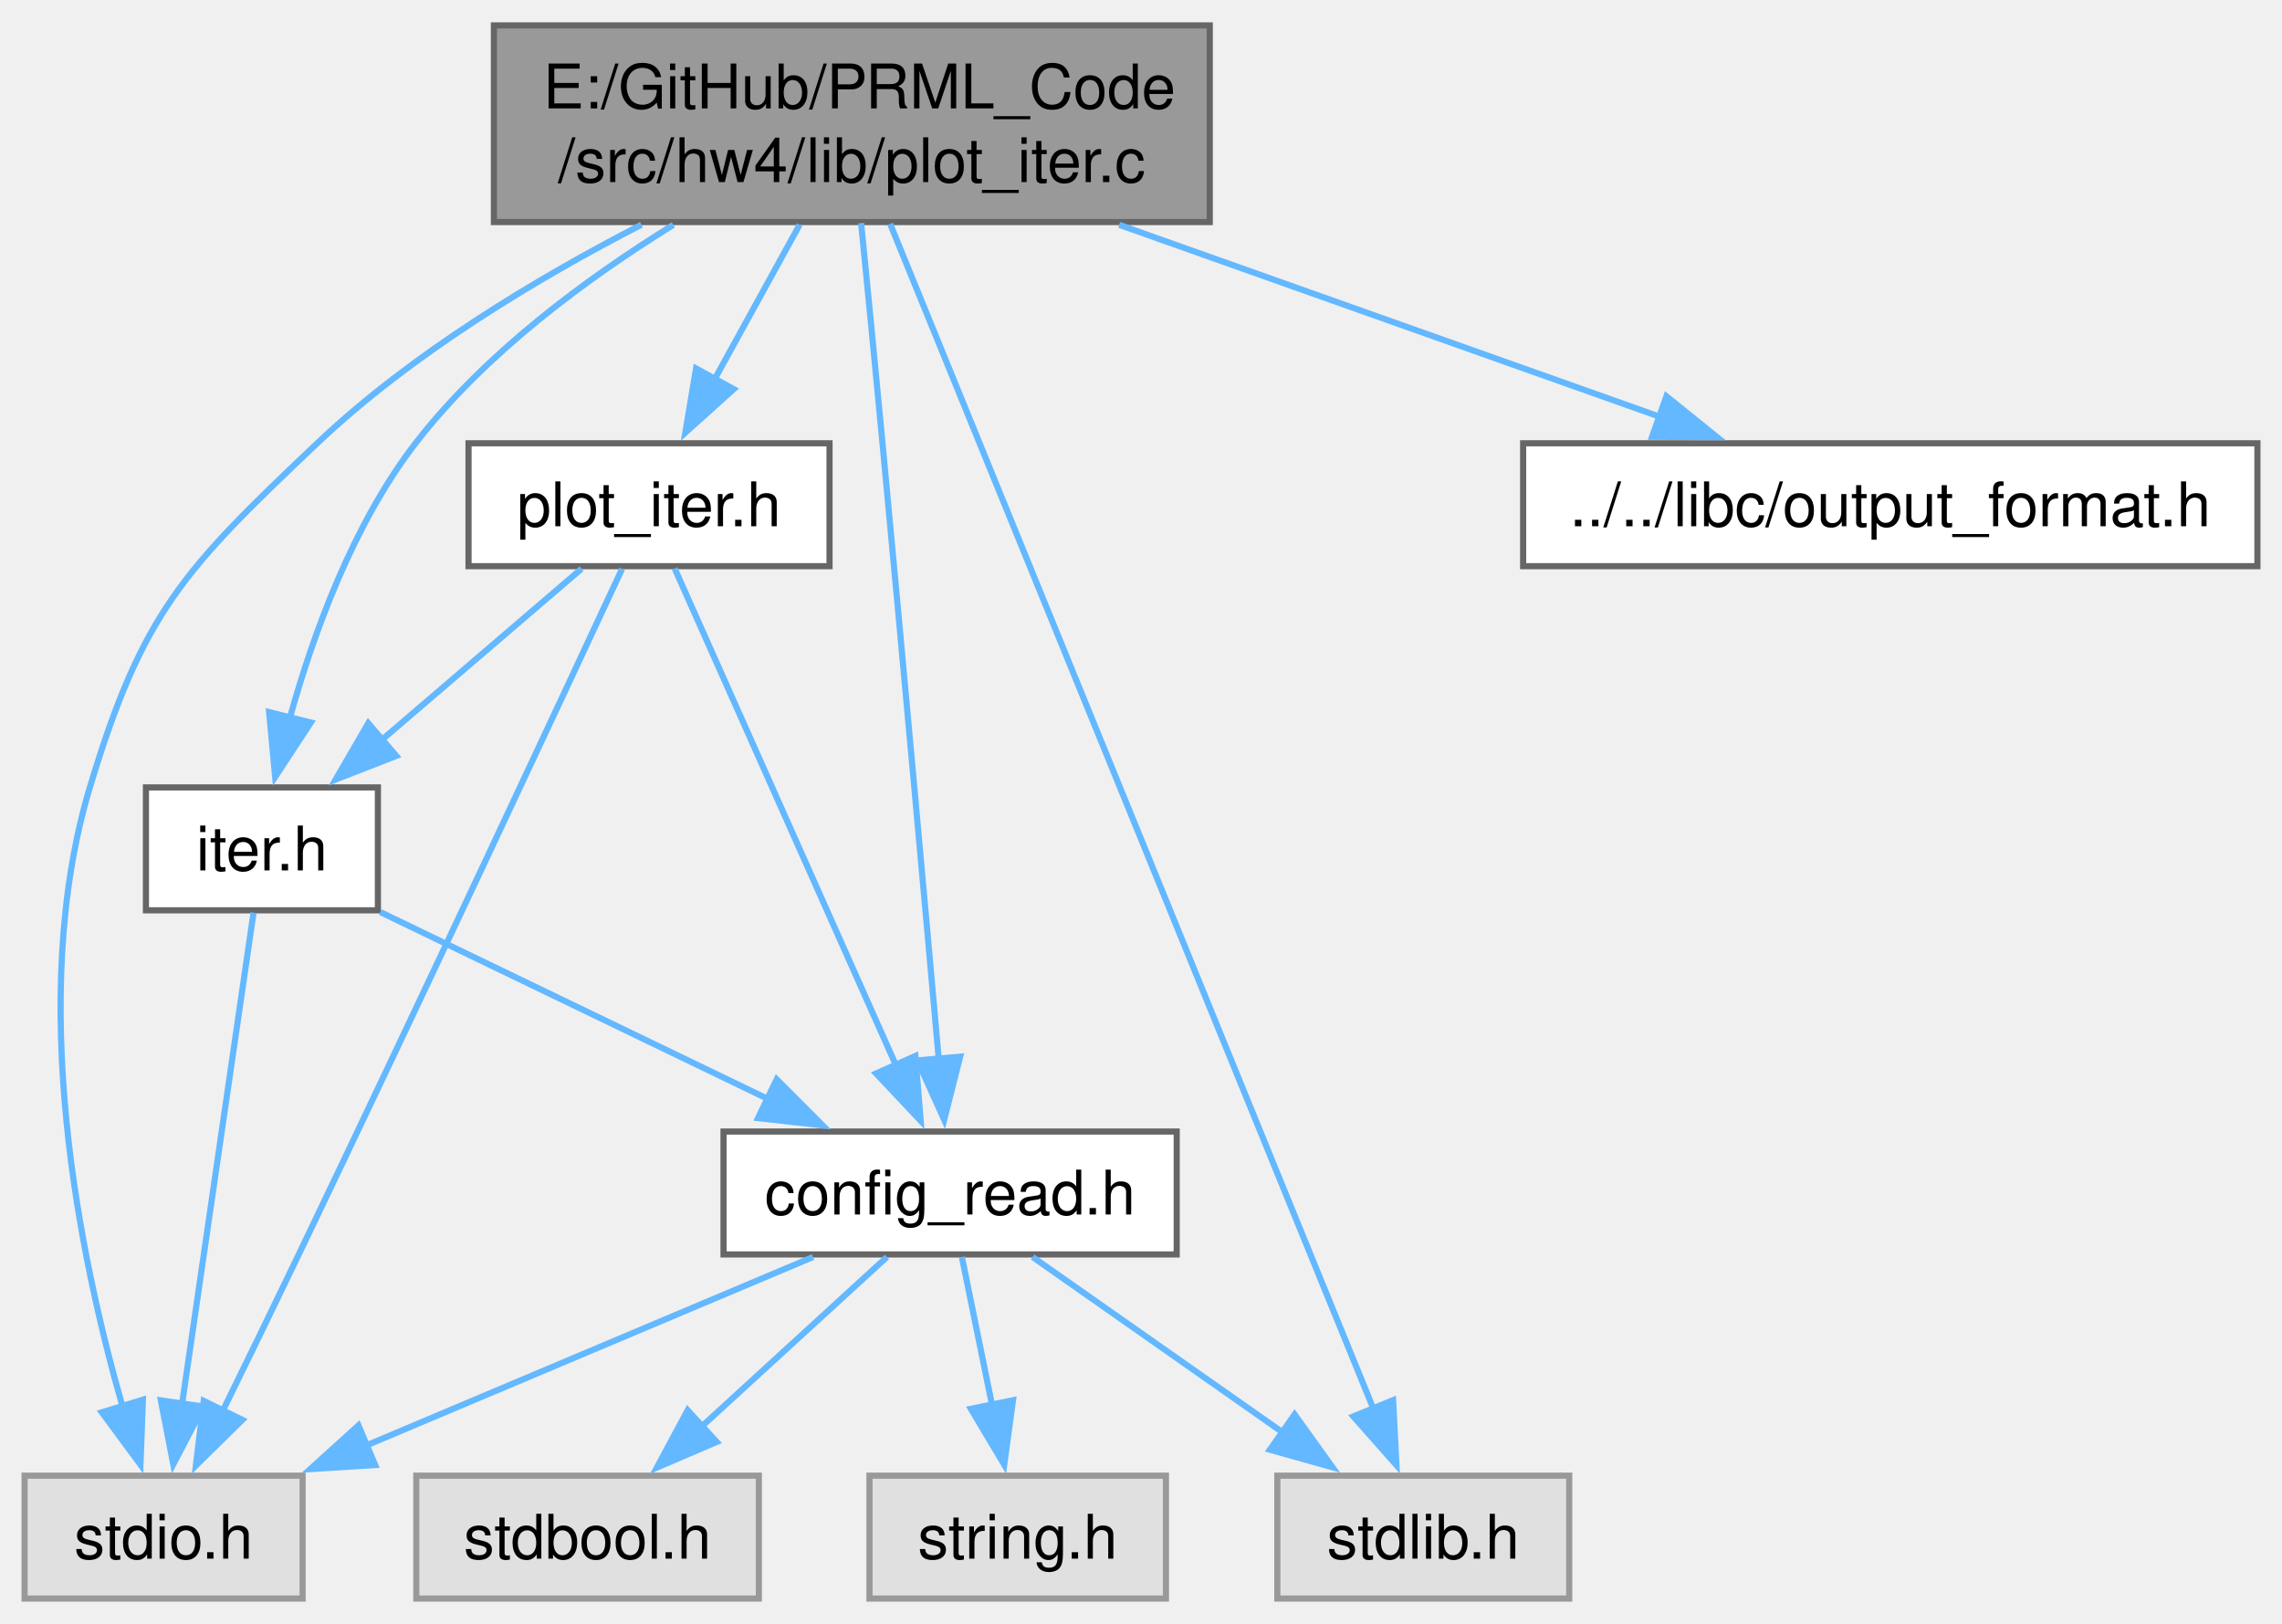
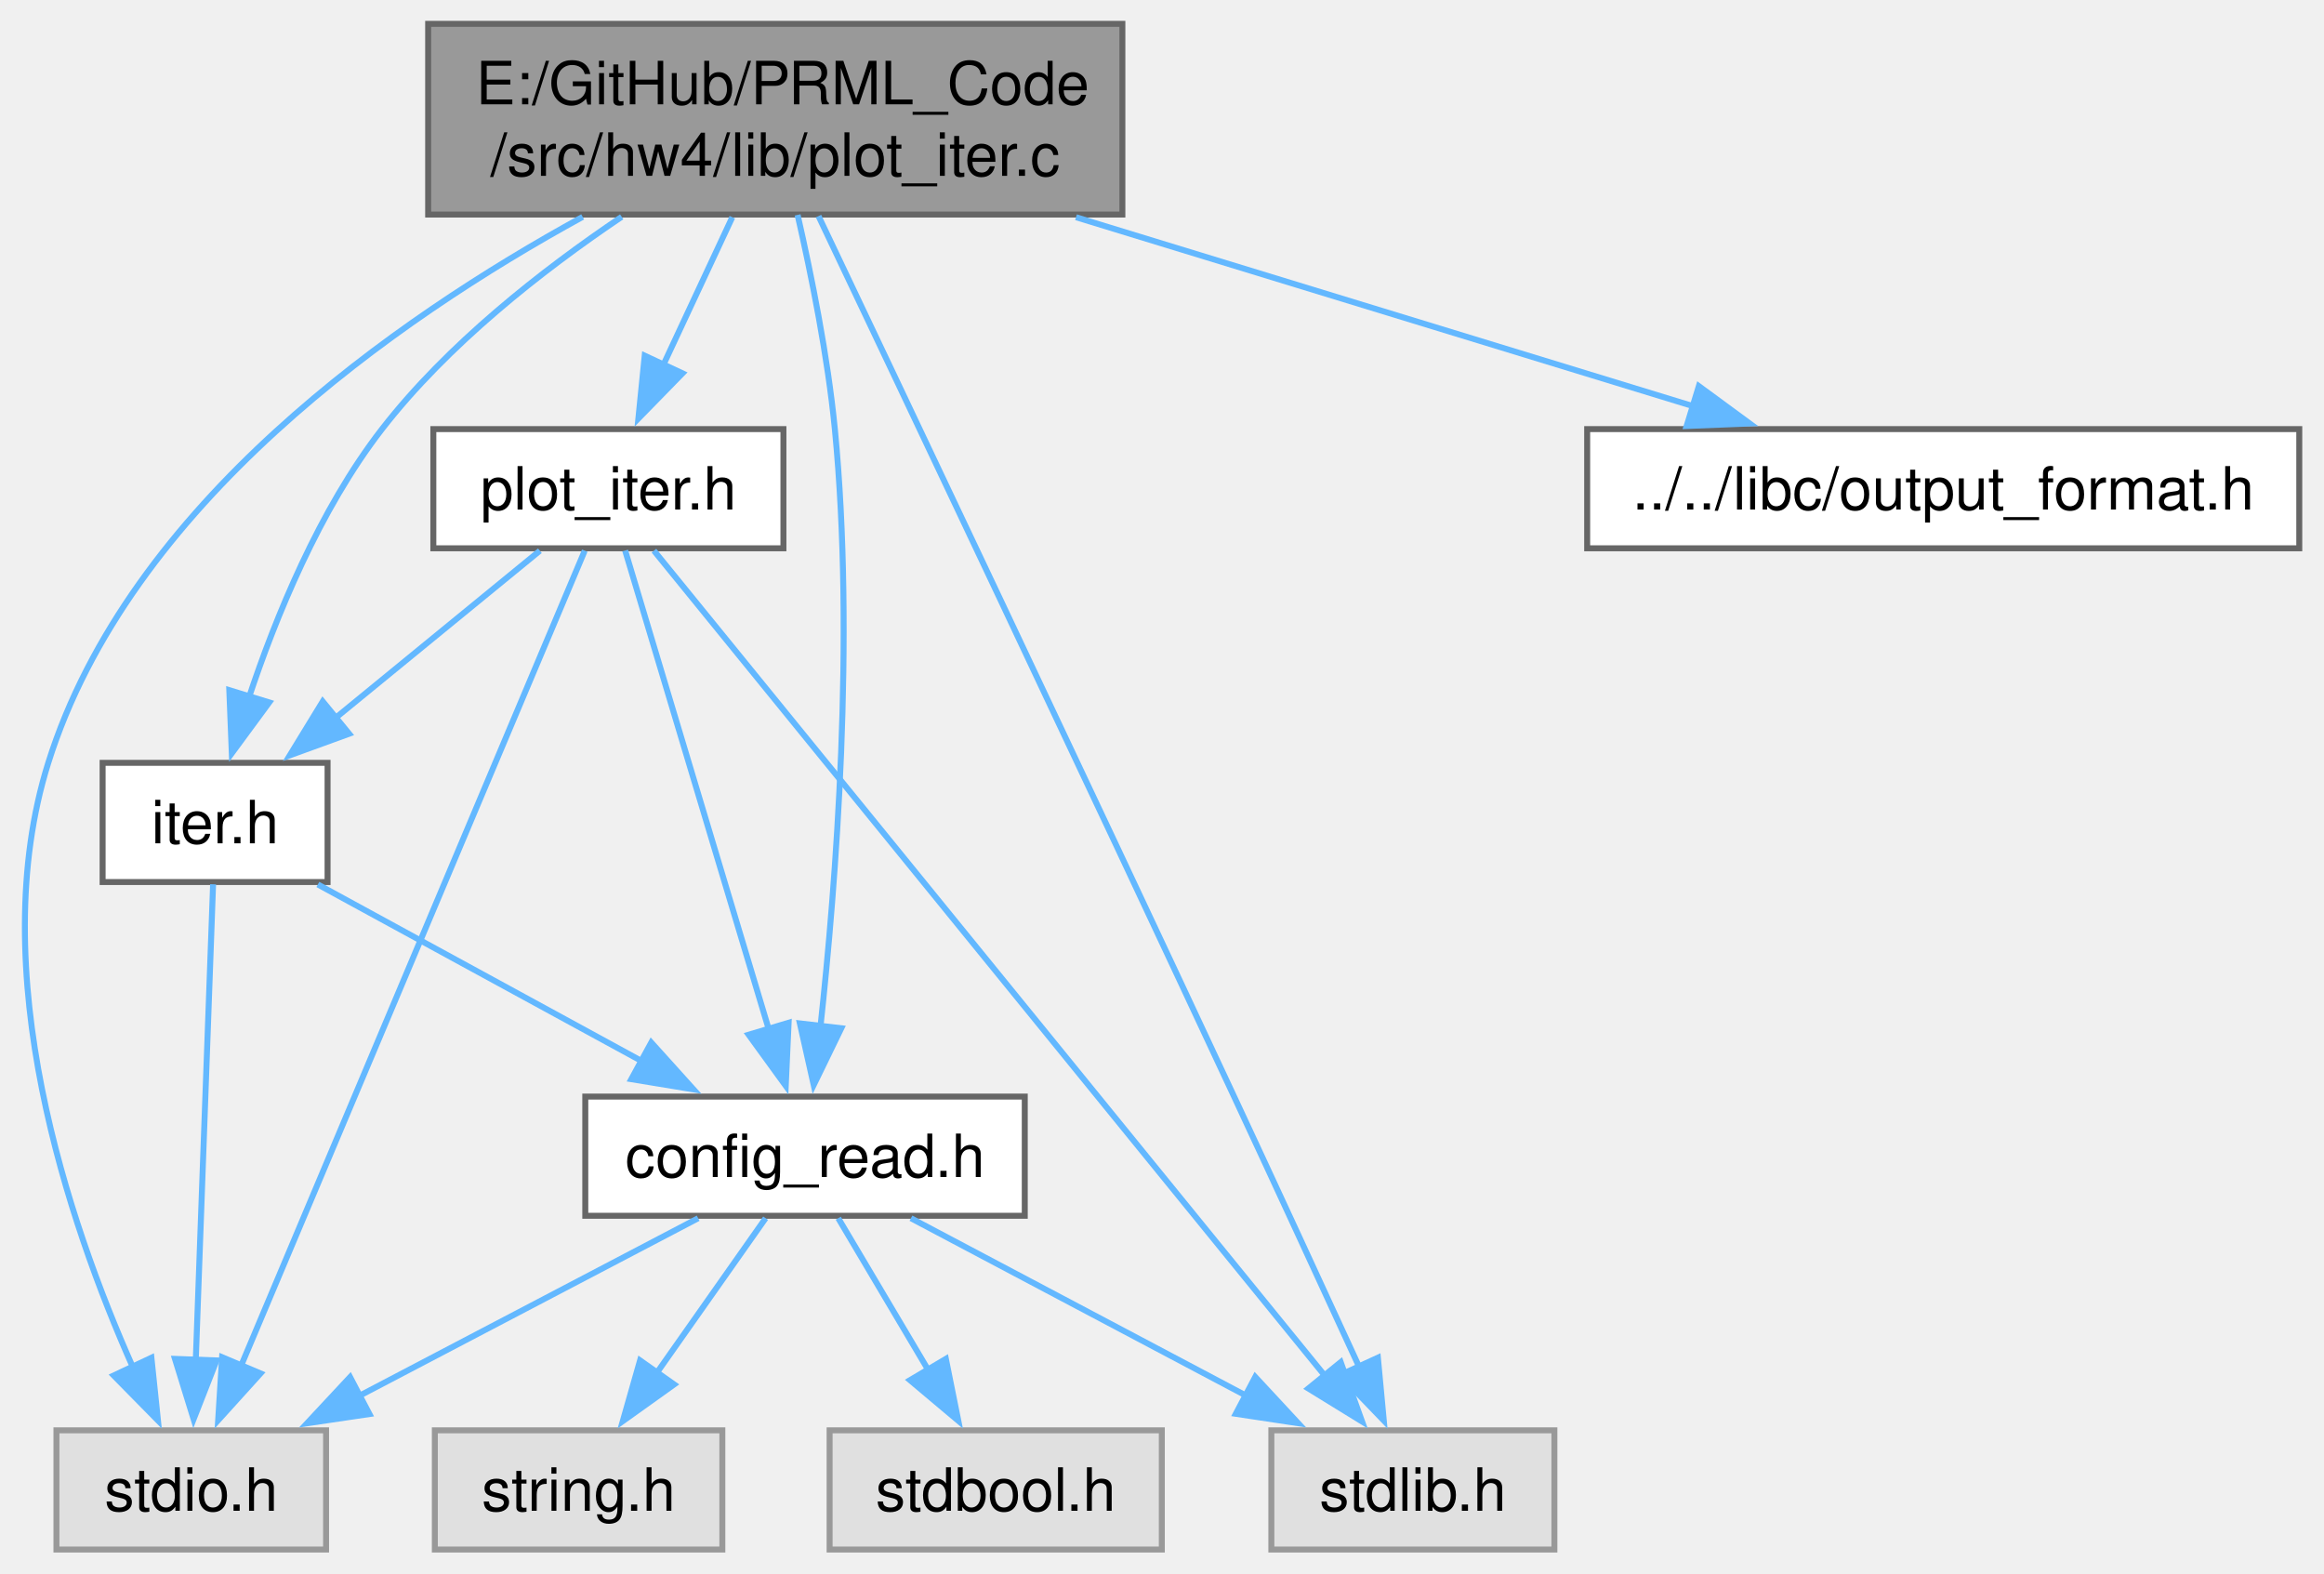
- <svg xmlns="http://www.w3.org/2000/svg" xmlns:xlink="http://www.w3.org/1999/xlink" width="371pt" height="264pt" viewBox="0.00 0.00 371.38 264.00">
+ <svg xmlns="http://www.w3.org/2000/svg" xmlns:xlink="http://www.w3.org/1999/xlink" width="390pt" height="264pt" viewBox="0.00 0.00 389.70 264.00">
  <g id="graph0" class="graph" transform="scale(1 1) rotate(0) translate(4 260)">
    <g id="Node000001" class="node">
      <g id="a_Node000001">
        <a xlink:title=" ">
-           <polygon fill="#999999" stroke="#666666" points="192.88,-256 76.38,-256 76.38,-224 192.88,-224 192.88,-256" />
-           <text text-anchor="start" x="84.38" y="-242.5" font-family="Helvetica,sans-Serif" font-size="10.00">E:/GitHub/PRML_Code</text>
-           <text text-anchor="middle" x="134.62" y="-230.5" font-family="Helvetica,sans-Serif" font-size="10.00">/src/hw4/lib/plot_iter.c</text>
+           <polygon fill="#999999" stroke="#666666" points="184.2,-256 67.7,-256 67.7,-224 184.2,-224 184.2,-256" />
+           <text text-anchor="start" x="75.7" y="-242.5" font-family="Helvetica,sans-Serif" font-size="10.00">E:/GitHub/PRML_Code</text>
+           <text text-anchor="middle" x="125.95" y="-230.5" font-family="Helvetica,sans-Serif" font-size="10.00">/src/hw4/lib/plot_iter.c</text>
        </a>
      </g>
    </g>
    <g id="Node000002" class="node">
      <g id="a_Node000002">
        <a xlink:title=" ">
-           <polygon fill="#e0e0e0" stroke="#999999" points="45.25,-20 0,-20 0,0 45.25,0 45.25,-20" />
-           <text text-anchor="middle" x="22.62" y="-6.5" font-family="Helvetica,sans-Serif" font-size="10.00">stdio.h</text>
+           <polygon fill="#e0e0e0" stroke="#999999" points="50.57,-20 5.32,-20 5.32,0 50.57,0 50.57,-20" />
+           <text text-anchor="middle" x="27.95" y="-6.5" font-family="Helvetica,sans-Serif" font-size="10.00">stdio.h</text>
        </a>
      </g>
    </g>
    <g id="edge1_Node000001_Node000002" class="edge">
      <g id="a_edge1_Node000001_Node000002">
        <a xlink:title=" ">
-           <path fill="none" stroke="#63b8ff" d="M100.39,-223.57C83.28,-214.76 63,-202.57 47.62,-188 25.97,-167.48 19.21,-160.57 10.62,-132 0.28,-97.58 9,-55.43 16,-31.05" />
-           <polygon fill="#63b8ff" stroke="#63b8ff" points="19.26,-32.37 18.86,-21.79 12.57,-30.31 19.26,-32.37" />
+           <path fill="none" stroke="#63b8ff" d="M93.63,-223.61C62.28,-206.44 17.53,-175.28 3.95,-132 -7.02,-97.06 7.38,-54.8 18.14,-30.6" />
+           <polygon fill="#63b8ff" stroke="#63b8ff" points="21.26,-32.18 22.36,-21.65 14.93,-29.2 21.26,-32.18" />
        </a>
      </g>
    </g>
    <g id="Node000003" class="node">
      <g id="a_Node000003">
        <a xlink:title=" ">
-           <polygon fill="#e0e0e0" stroke="#999999" points="251.38,-20 203.88,-20 203.88,0 251.38,0 251.38,-20" />
-           <text text-anchor="middle" x="227.62" y="-6.5" font-family="Helvetica,sans-Serif" font-size="10.00">stdlib.h</text>
+           <polygon fill="#e0e0e0" stroke="#999999" points="256.7,-20 209.2,-20 209.2,0 256.7,0 256.7,-20" />
+           <text text-anchor="middle" x="232.95" y="-6.5" font-family="Helvetica,sans-Serif" font-size="10.00">stdlib.h</text>
        </a>
      </g>
    </g>
    <g id="edge2_Node000001_Node000003" class="edge">
      <g id="a_edge2_Node000001_Node000003">
        <a xlink:title=" ">
-           <path fill="none" stroke="#63b8ff" d="M140.87,-223.69C157.21,-183.63 201.21,-75.75 219.49,-30.94" />
-           <polygon fill="#63b8ff" stroke="#63b8ff" points="222.72,-32.29 223.26,-21.71 216.24,-29.64 222.72,-32.29" />
+           <path fill="none" stroke="#63b8ff" d="M133.21,-223.74C146.92,-194.91 177.52,-130.45 202.95,-76 210.03,-60.83 217.97,-43.62 223.9,-30.72" />
+           <polygon fill="#63b8ff" stroke="#63b8ff" points="227.08,-32.19 228.07,-21.64 220.72,-29.27 227.08,-32.19" />
        </a>
      </g>
    </g>
    <g id="Node000004" class="node">
      <g id="a_Node000004">
        <a xlink:href="plot__iter_8h.html" target="_top" xlink:title="Create a gnuplot drawing API for iter.h.">
-           <polygon fill="white" stroke="#666666" points="131,-188 72.25,-188 72.25,-168 131,-168 131,-188" />
-           <text text-anchor="middle" x="101.62" y="-174.5" font-family="Helvetica,sans-Serif" font-size="10.00">plot_iter.h</text>
+           <polygon fill="white" stroke="#666666" points="127.32,-188 68.57,-188 68.57,-168 127.32,-168 127.32,-188" />
+           <text text-anchor="middle" x="97.95" y="-174.5" font-family="Helvetica,sans-Serif" font-size="10.00">plot_iter.h</text>
        </a>
      </g>
    </g>
    <g id="edge3_Node000001_Node000004" class="edge">
      <g id="a_edge3_Node000001_Node000004">
        <a xlink:title=" ">
-           <path fill="none" stroke="#63b8ff" d="M126.13,-223.55C121.93,-215.91 116.81,-206.61 112.34,-198.49" />
-           <polygon fill="#63b8ff" stroke="#63b8ff" points="115.41,-196.81 107.53,-189.73 109.28,-200.18 115.41,-196.81" />
+           <path fill="none" stroke="#63b8ff" d="M118.74,-223.55C115.21,-216 110.93,-206.82 107.17,-198.77" />
+           <polygon fill="#63b8ff" stroke="#63b8ff" points="110.38,-197.36 102.98,-189.78 104.04,-200.32 110.38,-197.36" />
        </a>
      </g>
    </g>
    <g id="Node000005" class="node">
      <g id="a_Node000005">
        <a xlink:href="config__read_8h.html" target="_top" xlink:title=" ">
-           <polygon fill="white" stroke="#666666" points="187.5,-76 113.75,-76 113.75,-56 187.5,-56 187.5,-76" />
-           <text text-anchor="middle" x="150.62" y="-62.5" font-family="Helvetica,sans-Serif" font-size="10.00">config_read.h</text>
-         </a>
-       </g>
-     </g>
-     <g id="edge13_Node000001_Node000005" class="edge">
-       <g id="a_edge13_Node000001_Node000005">
-         <a xlink:title=" ">
-           <path fill="none" stroke="#63b8ff" d="M136.14,-223.83C137.15,-213.69 138.49,-200.05 139.62,-188 142.95,-152.75 146.65,-111.71 148.79,-87.63" />
-           <polygon fill="#63b8ff" stroke="#63b8ff" points="152.26,-88.19 149.66,-77.92 145.29,-87.57 152.26,-88.19" />
+           <polygon fill="white" stroke="#666666" points="167.82,-76 94.07,-76 94.07,-56 167.82,-56 167.82,-76" />
+           <text text-anchor="middle" x="130.95" y="-62.5" font-family="Helvetica,sans-Serif" font-size="10.00">config_read.h</text>
+         </a>
+       </g>
+     </g>
+     <g id="edge14_Node000001_Node000005" class="edge">
+       <g id="a_edge14_Node000001_Node000005">
+         <a xlink:title=" ">
+           <path fill="none" stroke="#63b8ff" d="M129.7,-223.94C132.01,-213.84 134.76,-200.21 135.95,-188 139.36,-152.88 136.15,-111.8 133.53,-87.67" />
+           <polygon fill="#63b8ff" stroke="#63b8ff" points="137.03,-87.47 132.4,-77.94 130.08,-88.28 137.03,-87.47" />
        </a>
      </g>
    </g>
    <g id="Node000008" class="node">
      <g id="a_Node000008">
        <a xlink:href="iter_8h.html" target="_top" xlink:title="Iterate through points and fine the point closest to the intersection of lines.">
-           <polygon fill="white" stroke="#666666" points="57.5,-132 19.75,-132 19.75,-112 57.5,-112 57.5,-132" />
-           <text text-anchor="middle" x="38.62" y="-118.5" font-family="Helvetica,sans-Serif" font-size="10.00">iter.h</text>
-         </a>
-       </g>
-     </g>
-     <g id="edge14_Node000001_Node000008" class="edge">
-       <g id="a_edge14_Node000001_Node000008">
-         <a xlink:title=" ">
-           <path fill="none" stroke="#63b8ff" d="M105.58,-223.54C91.32,-214.72 74.85,-202.54 63.62,-188 53.44,-174.81 46.98,-156.99 43.18,-143.34" />
-           <polygon fill="#63b8ff" stroke="#63b8ff" points="46.59,-142.56 40.78,-133.7 39.8,-144.25 46.59,-142.56" />
+           <polygon fill="white" stroke="#666666" points="50.82,-132 13.07,-132 13.07,-112 50.82,-112 50.82,-132" />
+           <text text-anchor="middle" x="31.95" y="-118.5" font-family="Helvetica,sans-Serif" font-size="10.00">iter.h</text>
+         </a>
+       </g>
+     </g>
+     <g id="edge15_Node000001_Node000008" class="edge">
+       <g id="a_edge15_Node000001_Node000008">
+         <a xlink:title=" ">
+           <path fill="none" stroke="#63b8ff" d="M100.18,-223.62C86.78,-214.6 70.96,-202.19 59.95,-188 49.46,-174.48 42.1,-156.45 37.57,-142.8" />
+           <polygon fill="#63b8ff" stroke="#63b8ff" points="41.03,-142.14 34.75,-133.61 34.33,-144.2 41.03,-142.14" />
        </a>
      </g>
    </g>
    <g id="Node000009" class="node">
      <g id="a_Node000009">
        <a xlink:href="libc_2output__format_8h.html" target="_top" xlink:title="Output format struct for color printing (charactors)">
-           <polygon fill="white" stroke="#666666" points="363.38,-188 243.88,-188 243.88,-168 363.38,-168 363.38,-188" />
-           <text text-anchor="middle" x="303.62" y="-174.5" font-family="Helvetica,sans-Serif" font-size="10.00">../../libc/output_format.h</text>
-         </a>
-       </g>
-     </g>
-     <g id="edge15_Node000001_Node000009" class="edge">
-       <g id="a_edge15_Node000001_Node000009">
-         <a xlink:title=" ">
-           <path fill="none" stroke="#63b8ff" d="M178.15,-223.55C205.45,-213.86 240.27,-201.49 266.31,-192.25" />
-           <polygon fill="#63b8ff" stroke="#63b8ff" points="267.2,-195.65 275.45,-189 264.86,-189.05 267.2,-195.65" />
+           <polygon fill="white" stroke="#666666" points="381.7,-188 262.2,-188 262.2,-168 381.7,-168 381.7,-188" />
+           <text text-anchor="middle" x="321.95" y="-174.5" font-family="Helvetica,sans-Serif" font-size="10.00">../../libc/output_format.h</text>
+         </a>
+       </g>
+     </g>
+     <g id="edge16_Node000001_Node000009" class="edge">
+       <g id="a_edge16_Node000001_Node000009">
+         <a xlink:title=" ">
+           <path fill="none" stroke="#63b8ff" d="M176.42,-223.55C208.65,-213.68 249.92,-201.05 280.27,-191.76" />
+           <polygon fill="#63b8ff" stroke="#63b8ff" points="280.94,-195.21 289.48,-188.94 278.89,-188.52 280.94,-195.21" />
        </a>
      </g>
    </g>
    <g id="edge4_Node000004_Node000002" class="edge">
      <g id="a_edge4_Node000004_Node000002">
        <a xlink:title=" ">
-           <path fill="none" stroke="#63b8ff" d="M97.24,-167.56C87.74,-147.17 64.52,-97.45 44.62,-56 40.58,-47.58 36.06,-38.31 32.17,-30.38" />
-           <polygon fill="#63b8ff" stroke="#63b8ff" points="35.44,-29.08 27.88,-21.65 29.15,-32.17 35.44,-29.08" />
-         </a>
-       </g>
-     </g>
-     <g id="edge5_Node000004_Node000005" class="edge">
-       <g id="a_edge5_Node000004_Node000005">
-         <a xlink:title=" ">
-           <path fill="none" stroke="#63b8ff" d="M105.8,-167.62C113.76,-149.76 131.24,-110.53 141.86,-86.67" />
-           <polygon fill="#63b8ff" stroke="#63b8ff" points="144.97,-88.3 145.84,-77.74 138.58,-85.45 144.97,-88.3" />
-         </a>
-       </g>
-     </g>
-     <g id="edge10_Node000004_Node000008" class="edge">
-       <g id="a_edge10_Node000004_Node000008">
-         <a xlink:title=" ">
-           <path fill="none" stroke="#63b8ff" d="M90.65,-167.59C81.71,-159.93 68.85,-148.91 58.16,-139.75" />
-           <polygon fill="#63b8ff" stroke="#63b8ff" points="60.49,-137.13 50.62,-133.28 55.94,-142.45 60.49,-137.13" />
-         </a>
-       </g>
-     </g>
-     <g id="edge6_Node000005_Node000002" class="edge">
-       <g id="a_edge6_Node000005_Node000002">
-         <a xlink:title=" ">
-           <path fill="none" stroke="#63b8ff" d="M128.33,-55.59C108.26,-47.13 78.51,-34.58 55.67,-24.94" />
-           <polygon fill="#63b8ff" stroke="#63b8ff" points="57.06,-21.73 46.49,-21.07 54.34,-28.18 57.06,-21.73" />
-         </a>
-       </g>
-     </g>
-     <g id="edge7_Node000005_Node000003" class="edge">
-       <g id="a_edge7_Node000005_Node000003">
-         <a xlink:title=" ">
-           <path fill="none" stroke="#63b8ff" d="M164.04,-55.59C175.23,-47.74 191.44,-36.38 204.68,-27.09" />
-           <polygon fill="#63b8ff" stroke="#63b8ff" points="206.69,-29.96 212.87,-21.35 202.67,-24.22 206.69,-29.96" />
+           <path fill="none" stroke="#63b8ff" d="M93.98,-167.6C82.91,-141.35 51.49,-66.84 36.33,-30.89" />
+           <polygon fill="#63b8ff" stroke="#63b8ff" points="39.57,-29.55 32.46,-21.69 33.12,-32.27 39.57,-29.55" />
+         </a>
+       </g>
+     </g>
+     <g id="edge5_Node000004_Node000003" class="edge">
+       <g id="a_edge5_Node000004_Node000003">
+         <a xlink:title=" ">
+           <path fill="none" stroke="#63b8ff" d="M105.59,-167.6C127.31,-140.89 189.66,-64.23 218.27,-29.05" />
+           <polygon fill="#63b8ff" stroke="#63b8ff" points="220.84,-31.44 224.43,-21.47 215.41,-27.02 220.84,-31.44" />
+         </a>
+       </g>
+     </g>
+     <g id="edge6_Node000004_Node000005" class="edge">
+       <g id="a_edge6_Node000004_Node000005">
+         <a xlink:title=" ">
+           <path fill="none" stroke="#63b8ff" d="M100.76,-167.62C106.07,-149.92 117.68,-111.24 124.85,-87.32" />
+           <polygon fill="#63b8ff" stroke="#63b8ff" points="128.19,-88.39 127.71,-77.8 121.48,-86.38 128.19,-88.39" />
+         </a>
+       </g>
+     </g>
+     <g id="edge11_Node000004_Node000008" class="edge">
+       <g id="a_edge11_Node000004_Node000008">
+         <a xlink:title=" ">
+           <path fill="none" stroke="#63b8ff" d="M86.45,-167.59C76.99,-159.85 63.34,-148.69 52.08,-139.47" />
+           <polygon fill="#63b8ff" stroke="#63b8ff" points="54.44,-136.88 44.48,-133.26 50.01,-142.3 54.44,-136.88" />
+         </a>
+       </g>
+     </g>
+     <g id="edge7_Node000005_Node000002" class="edge">
+       <g id="a_edge7_Node000005_Node000002">
+         <a xlink:title=" ">
+           <path fill="none" stroke="#63b8ff" d="M113.01,-55.59C97.3,-47.36 74.22,-35.26 56.06,-25.74" />
+           <polygon fill="#63b8ff" stroke="#63b8ff" points="57.85,-22.73 47.37,-21.18 54.6,-28.93 57.85,-22.73" />
+         </a>
+       </g>
+     </g>
+     <g id="edge8_Node000005_Node000003" class="edge">
+       <g id="a_edge8_Node000005_Node000003">
+         <a xlink:title=" ">
+           <path fill="none" stroke="#63b8ff" d="M148.72,-55.59C164.27,-47.36 187.13,-35.26 205.11,-25.74" />
+           <polygon fill="#63b8ff" stroke="#63b8ff" points="206.5,-28.96 213.71,-21.19 203.23,-22.77 206.5,-28.96" />
        </a>
      </g>
    </g>
    <g id="Node000006" class="node">
      <g id="a_Node000006">
        <a xlink:title=" ">
-           <polygon fill="#e0e0e0" stroke="#999999" points="119.5,-20 63.75,-20 63.75,0 119.5,0 119.5,-20" />
-           <text text-anchor="middle" x="91.62" y="-6.5" font-family="Helvetica,sans-Serif" font-size="10.00">stdbool.h</text>
-         </a>
-       </g>
-     </g>
-     <g id="edge8_Node000005_Node000006" class="edge">
-       <g id="a_edge8_Node000005_Node000006">
-         <a xlink:title=" ">
-           <path fill="none" stroke="#63b8ff" d="M140.35,-55.59C132.06,-48.01 120.18,-37.13 110.22,-28.02" />
-           <polygon fill="#63b8ff" stroke="#63b8ff" points="112.64,-25.49 102.9,-21.32 107.91,-30.65 112.64,-25.49" />
+           <polygon fill="#e0e0e0" stroke="#999999" points="190.82,-20 135.07,-20 135.07,0 190.82,0 190.82,-20" />
+           <text text-anchor="middle" x="162.95" y="-6.5" font-family="Helvetica,sans-Serif" font-size="10.00">stdbool.h</text>
+         </a>
+       </g>
+     </g>
+     <g id="edge9_Node000005_Node000006" class="edge">
+       <g id="a_edge9_Node000005_Node000006">
+         <a xlink:title=" ">
+           <path fill="none" stroke="#63b8ff" d="M136.52,-55.59C140.7,-48.55 146.55,-38.67 151.69,-30" />
+           <polygon fill="#63b8ff" stroke="#63b8ff" points="154.58,-31.99 156.67,-21.6 148.56,-28.42 154.58,-31.99" />
        </a>
      </g>
    </g>
    <g id="Node000007" class="node">
      <g id="a_Node000007">
        <a xlink:title=" ">
-           <polygon fill="#e0e0e0" stroke="#999999" points="185.75,-20 137.5,-20 137.5,0 185.75,0 185.75,-20" />
-           <text text-anchor="middle" x="161.62" y="-6.5" font-family="Helvetica,sans-Serif" font-size="10.00">string.h</text>
-         </a>
-       </g>
-     </g>
-     <g id="edge9_Node000005_Node000007" class="edge">
-       <g id="a_edge9_Node000005_Node000007">
-         <a xlink:title=" ">
-           <path fill="none" stroke="#63b8ff" d="M152.54,-55.59C153.9,-48.93 155.77,-39.75 157.46,-31.44" />
-           <polygon fill="#63b8ff" stroke="#63b8ff" points="160.86,-32.28 159.43,-21.78 154,-30.88 160.86,-32.28" />
-         </a>
-       </g>
-     </g>
-     <g id="edge11_Node000008_Node000002" class="edge">
-       <g id="a_edge11_Node000008_Node000002">
-         <a xlink:title=" ">
-           <path fill="none" stroke="#63b8ff" d="M37.26,-111.62C34.7,-94.01 29.11,-55.59 25.63,-31.65" />
-           <polygon fill="#63b8ff" stroke="#63b8ff" points="29.11,-31.24 24.2,-21.85 22.18,-32.25 29.11,-31.24" />
-         </a>
-       </g>
-     </g>
-     <g id="edge12_Node000008_Node000005" class="edge">
-       <g id="a_edge12_Node000008_Node000005">
-         <a xlink:title=" ">
-           <path fill="none" stroke="#63b8ff" d="M57.88,-111.72C75.27,-103.33 101.12,-90.87 121.12,-81.23" />
-           <polygon fill="#63b8ff" stroke="#63b8ff" points="122.4,-84.5 129.88,-77 119.36,-78.19 122.4,-84.5" />
+           <polygon fill="#e0e0e0" stroke="#999999" points="117.07,-20 68.82,-20 68.82,0 117.07,0 117.07,-20" />
+           <text text-anchor="middle" x="92.95" y="-6.5" font-family="Helvetica,sans-Serif" font-size="10.00">string.h</text>
+         </a>
+       </g>
+     </g>
+     <g id="edge10_Node000005_Node000007" class="edge">
+       <g id="a_edge10_Node000005_Node000007">
+         <a xlink:title=" ">
+           <path fill="none" stroke="#63b8ff" d="M124.33,-55.59C119.26,-48.39 112.11,-38.23 105.92,-29.43" />
+           <polygon fill="#63b8ff" stroke="#63b8ff" points="108.98,-27.7 100.36,-21.54 103.26,-31.73 108.98,-27.7" />
+         </a>
+       </g>
+     </g>
+     <g id="edge12_Node000008_Node000002" class="edge">
+       <g id="a_edge12_Node000008_Node000002">
+         <a xlink:title=" ">
+           <path fill="none" stroke="#63b8ff" d="M31.61,-111.62C30.97,-94.01 29.57,-55.59 28.7,-31.65" />
+           <polygon fill="#63b8ff" stroke="#63b8ff" points="32.2,-31.73 28.34,-21.87 25.21,-31.99 32.2,-31.73" />
+         </a>
+       </g>
+     </g>
+     <g id="edge13_Node000008_Node000005" class="edge">
+       <g id="a_edge13_Node000008_Node000005">
+         <a xlink:title=" ">
+           <path fill="none" stroke="#63b8ff" d="M49.19,-111.59C64.29,-103.36 86.48,-91.26 103.93,-81.74" />
+           <polygon fill="#63b8ff" stroke="#63b8ff" points="105.14,-85.07 112.24,-77.2 101.79,-78.92 105.14,-85.07" />
        </a>
      </g>
    </g>
  </g>
</svg>
